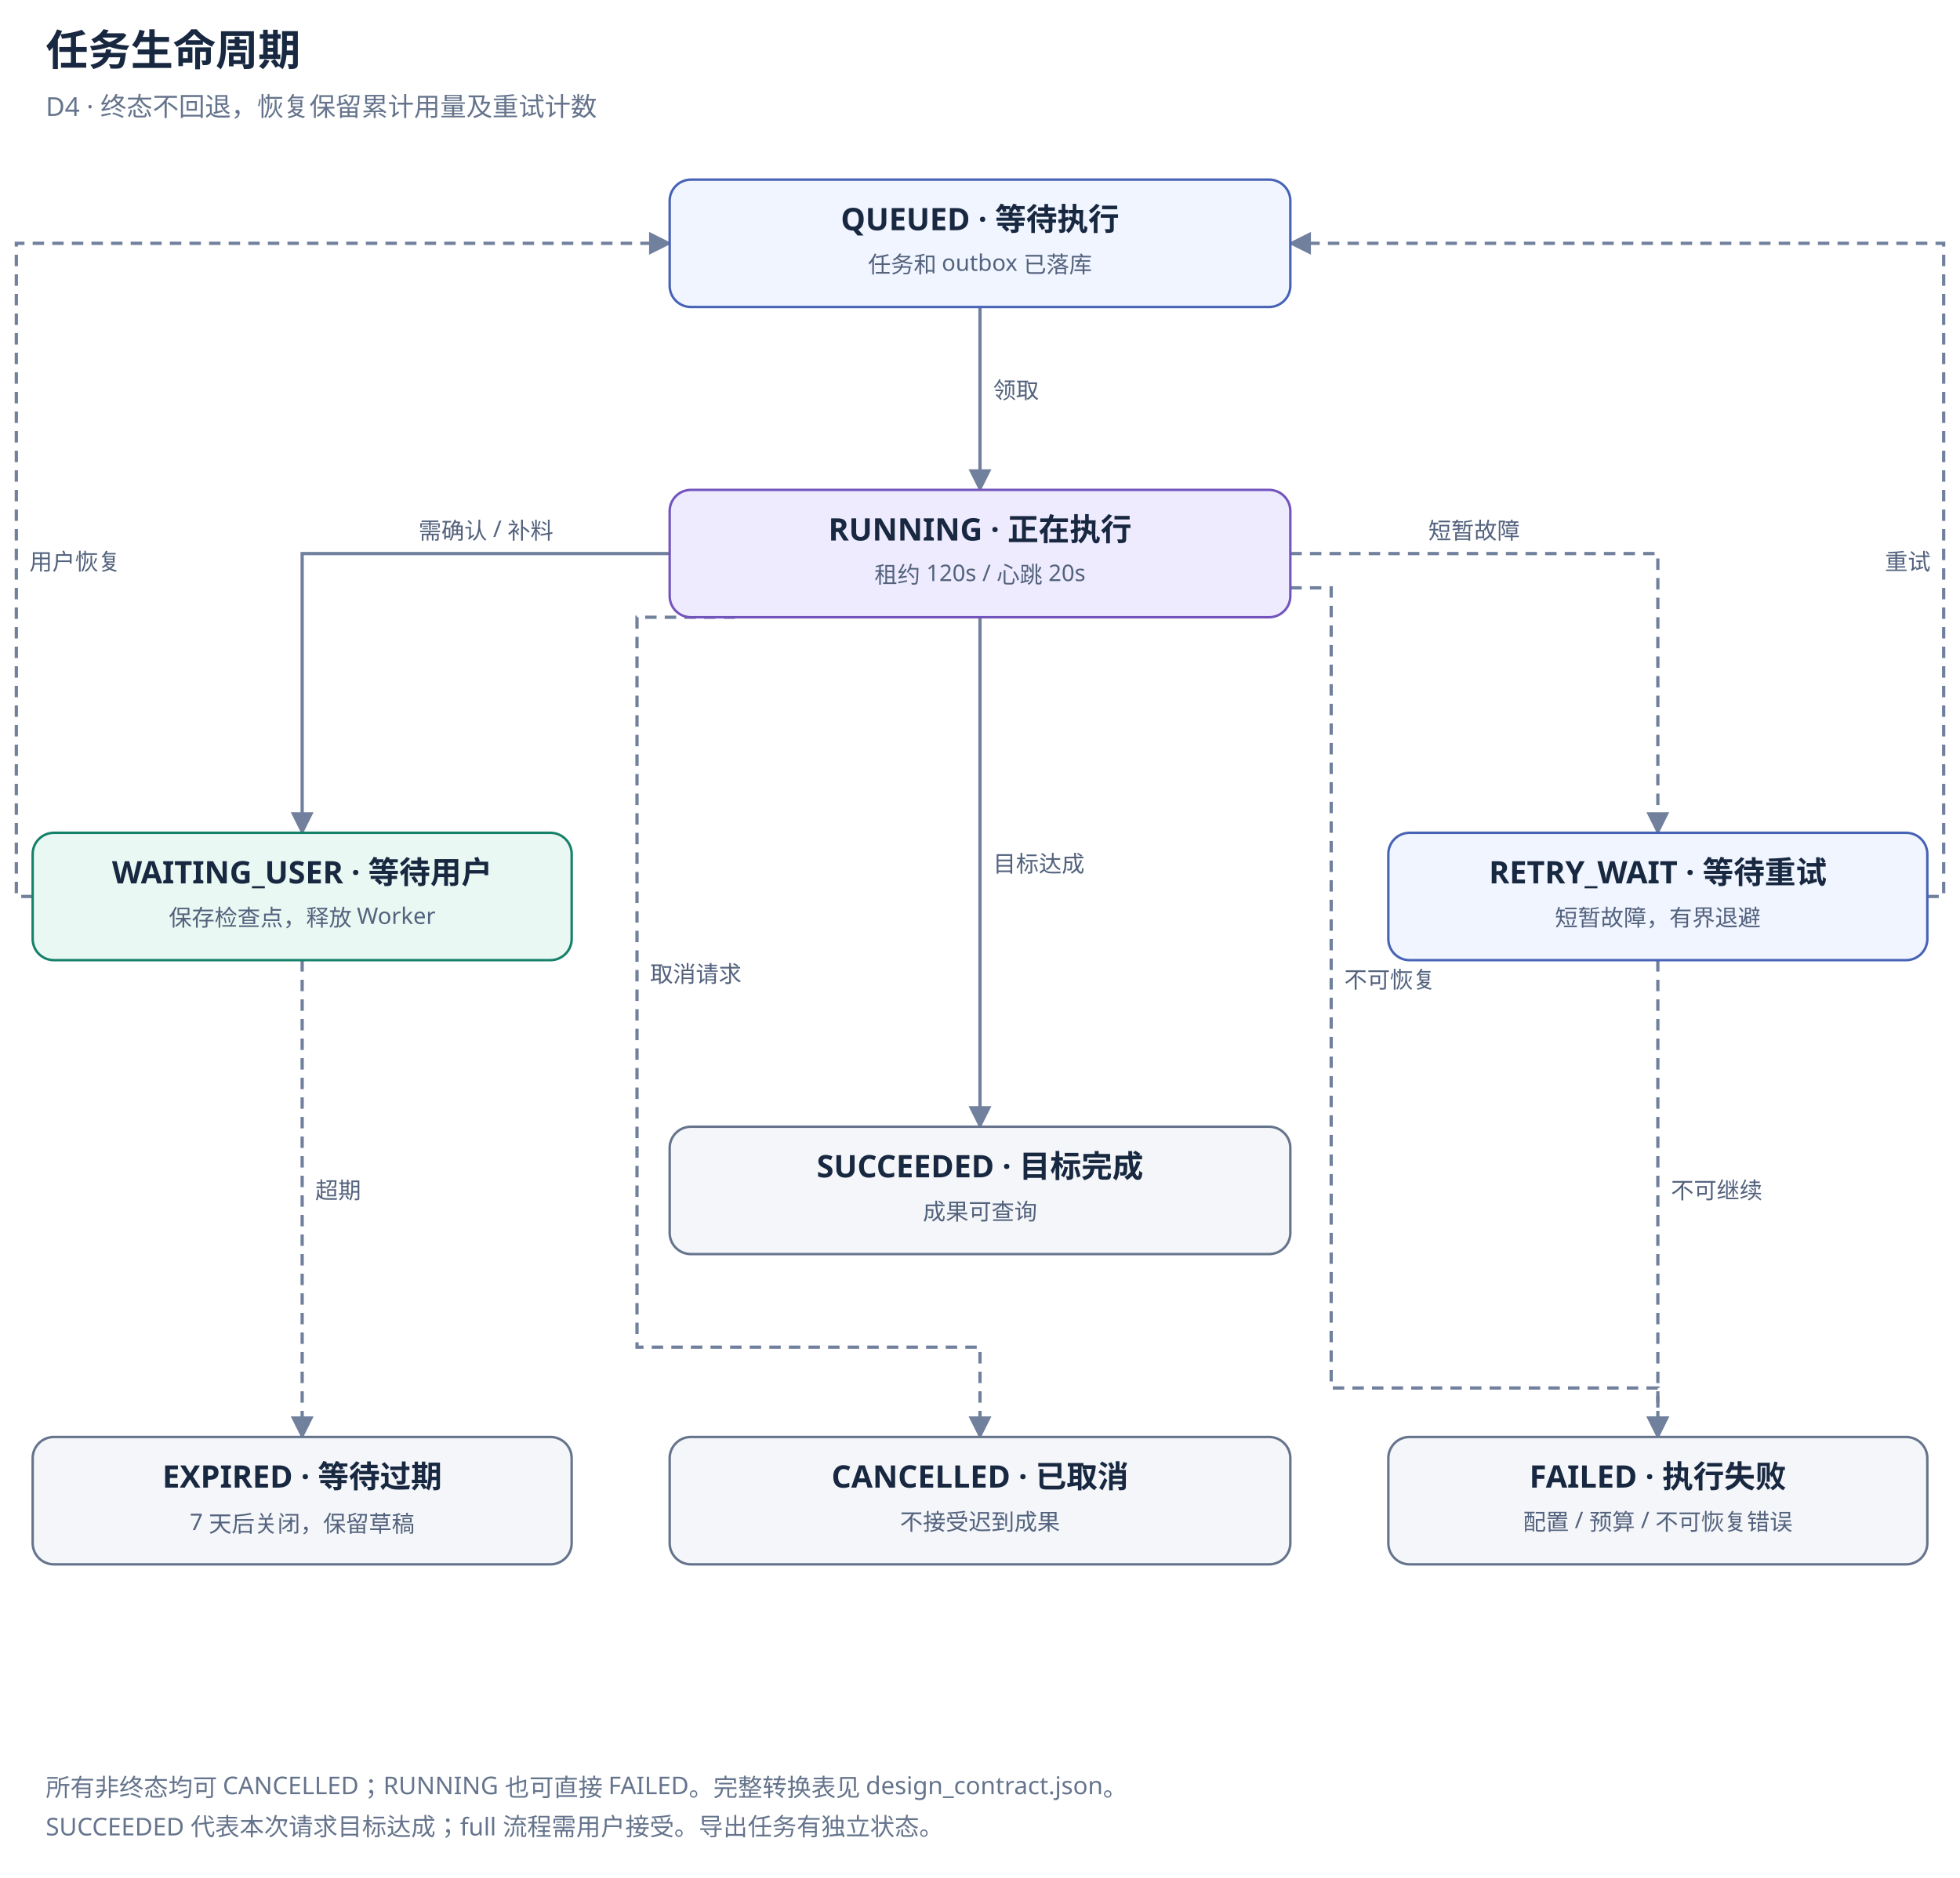
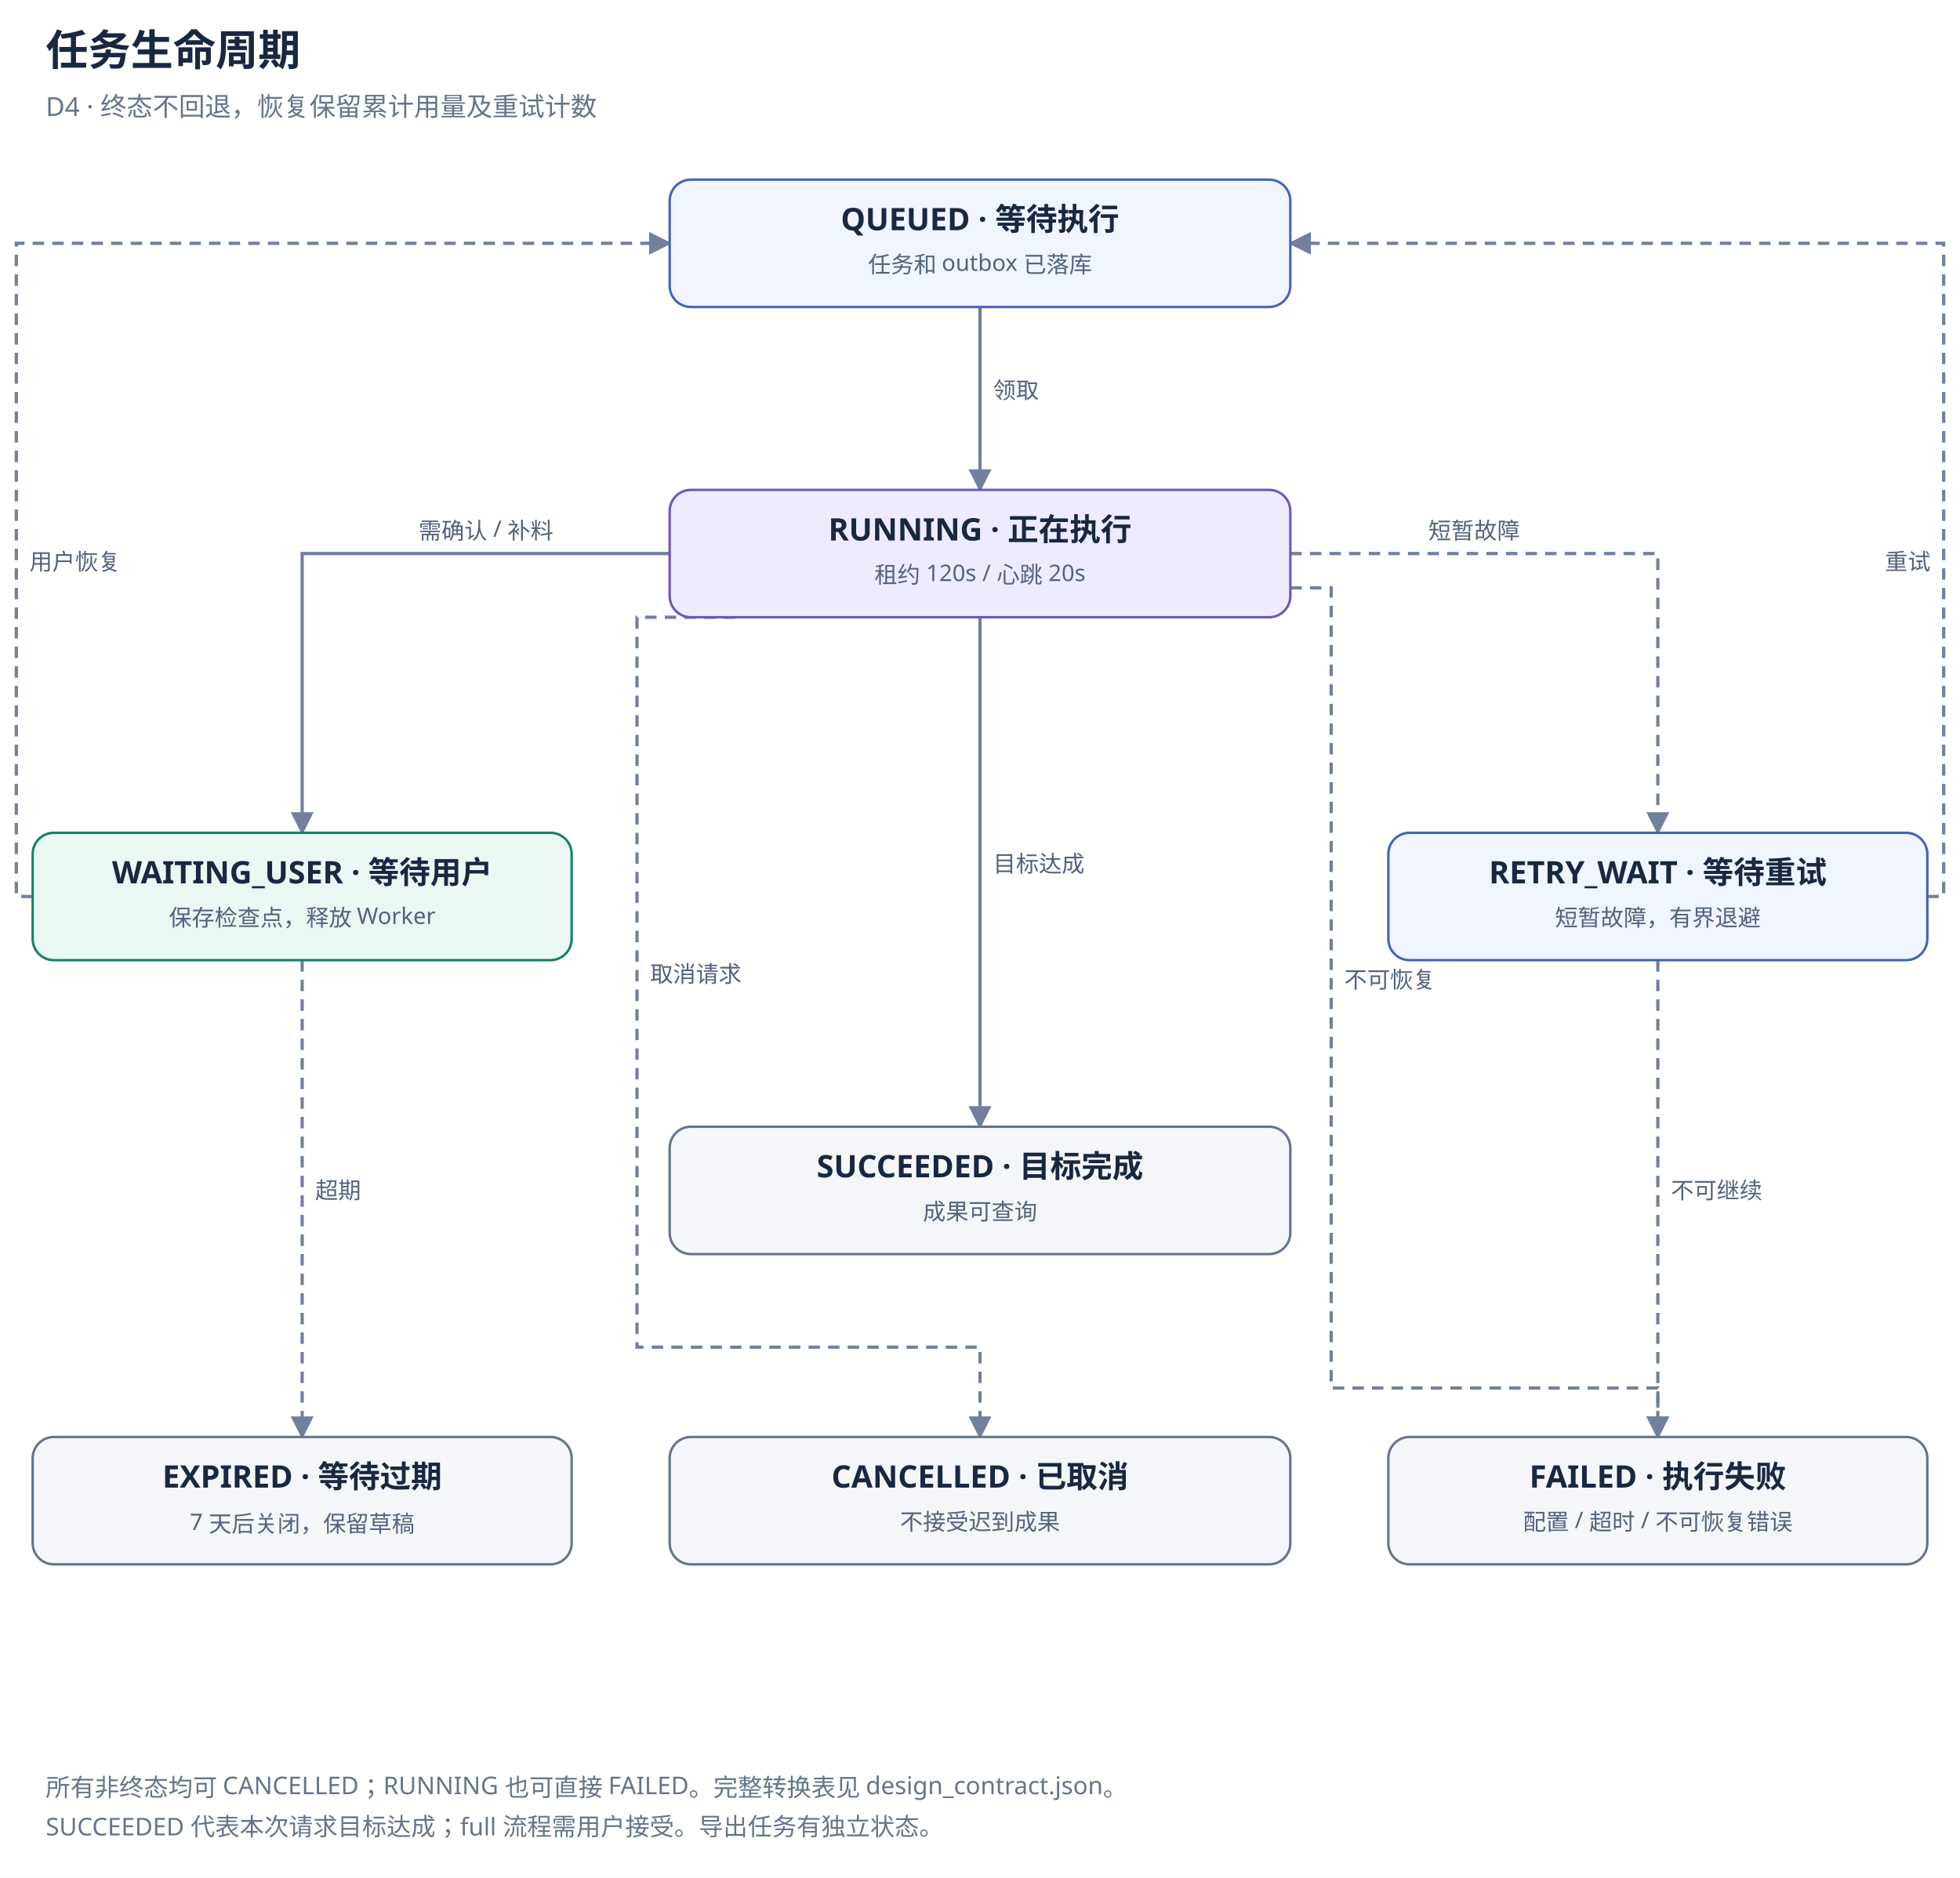
<svg xmlns="http://www.w3.org/2000/svg" width="1200" height="1150" viewBox="0 0 1200 1150" role="img" aria-labelledby="title desc">
  <defs>
    <marker id="arrow" viewBox="0 0 10 10" refX="9" refY="5" markerWidth="7" markerHeight="7" orient="auto-start-reverse">
      <path d="M0 0 L10 5 L0 10z" fill="#71809c" />
    </marker>
  </defs>
  <rect width="100%" height="100%" fill="#ffffff" />
  <g font-family="PingFang SC, Microsoft YaHei, sans-serif">
    <text x="28" y="40" font-size="26" font-weight="700" fill="#182841">任务生命周期</text>
    <text x="28" y="71" font-size="16" fill="#65748c">D4 · 终态不回退，恢复保留累计用量及重试计数</text>
    <polyline points="600,188 600,300" fill="none" stroke="#71809c" stroke-width="2" marker-end="url(#arrow)" />
    <text x="608.0" y="244.0" font-size="14" text-anchor="start" fill="#53627d" stroke="white" stroke-width="5" paint-order="stroke">领取</text>
    <polyline points="410,339 185,339 185,510" fill="none" stroke="#71809c" stroke-width="2" marker-end="url(#arrow)" />
    <text x="297.5" y="330.0" font-size="14" text-anchor="middle" fill="#53627d" stroke="white" stroke-width="5" paint-order="stroke">需确认 / 补料</text>
    <polyline points="20,549 10,549 10,149 410,149" fill="none" stroke="#71809c" stroke-width="2" stroke-dasharray="7 5" marker-end="url(#arrow)" />
    <text x="18.0" y="349.0" font-size="14" text-anchor="start" fill="#53627d" stroke="white" stroke-width="5" paint-order="stroke">用户恢复</text>
    <polyline points="790,339 1015,339 1015,510" fill="none" stroke="#71809c" stroke-width="2" stroke-dasharray="7 5" marker-end="url(#arrow)" />
    <text x="902.5" y="330.0" font-size="14" text-anchor="middle" fill="#53627d" stroke="white" stroke-width="5" paint-order="stroke">短暂故障</text>
    <polyline points="1180,549 1190,549 1190,149 790,149" fill="none" stroke="#71809c" stroke-width="2" stroke-dasharray="7 5" marker-end="url(#arrow)" />
    <text x="1182.0" y="349.0" font-size="14" text-anchor="end" fill="#53627d" stroke="white" stroke-width="5" paint-order="stroke">重试</text>
    <polyline points="600,378 600,690" fill="none" stroke="#71809c" stroke-width="2" marker-end="url(#arrow)" />
    <text x="608.0" y="534.0" font-size="14" text-anchor="start" fill="#53627d" stroke="white" stroke-width="5" paint-order="stroke">目标达成</text>
    <polyline points="450,378 390,378 390,825 600,825 600,880" fill="none" stroke="#71809c" stroke-width="2" stroke-dasharray="7 5" marker-end="url(#arrow)" />
    <text x="398.0" y="601.5" font-size="14" text-anchor="start" fill="#53627d" stroke="white" stroke-width="5" paint-order="stroke">取消请求</text>
    <polyline points="185,588 185,880" fill="none" stroke="#71809c" stroke-width="2" stroke-dasharray="7 5" marker-end="url(#arrow)" />
    <text x="193.0" y="734.0" font-size="14" text-anchor="start" fill="#53627d" stroke="white" stroke-width="5" paint-order="stroke">超期</text>
    <polyline points="1015,588 1015,880" fill="none" stroke="#71809c" stroke-width="2" stroke-dasharray="7 5" marker-end="url(#arrow)" />
    <text x="1023.0" y="734.0" font-size="14" text-anchor="start" fill="#53627d" stroke="white" stroke-width="5" paint-order="stroke">不可继续</text>
    <polyline points="790,360 815,360 815,850 1015,850 1015,880" fill="none" stroke="#71809c" stroke-width="2" stroke-dasharray="7 5" marker-end="url(#arrow)" />
    <text x="823.0" y="605.0" font-size="14" text-anchor="start" fill="#53627d" stroke="white" stroke-width="5" paint-order="stroke">不可恢复</text>
    <rect x="410" y="110" width="380" height="78" rx="13" fill="#f0f5ff" stroke="#4763b6" stroke-width="1.5" />
    <text x="600.0" y="141" text-anchor="middle" font-size="19" font-weight="600" fill="#182841">QUEUED · 等待执行</text>
    <text x="600.0" y="167" text-anchor="middle" font-size="14" fill="#53627d">任务和 outbox 已落库</text>
    <rect x="410" y="300" width="380" height="78" rx="13" fill="#eeebff" stroke="#7354bd" stroke-width="1.5" />
    <text x="600.0" y="331" text-anchor="middle" font-size="19" font-weight="600" fill="#182841">RUNNING · 正在执行</text>
    <text x="600.0" y="357" text-anchor="middle" font-size="14" fill="#53627d">租约 120s / 心跳 20s</text>
    <rect x="20" y="510" width="330" height="78" rx="13" fill="#eaf8f3" stroke="#15816a" stroke-width="1.5" />
    <text x="185.0" y="541" text-anchor="middle" font-size="19" font-weight="600" fill="#182841">WAITING_USER · 等待用户</text>
    <text x="185.0" y="567" text-anchor="middle" font-size="14" fill="#53627d">保存检查点，释放 Worker</text>
    <rect x="850" y="510" width="330" height="78" rx="13" fill="#f0f5ff" stroke="#4763b6" stroke-width="1.5" />
    <text x="1015.0" y="541" text-anchor="middle" font-size="19" font-weight="600" fill="#182841">RETRY_WAIT · 等待重试</text>
    <text x="1015.0" y="567" text-anchor="middle" font-size="14" fill="#53627d">短暂故障，有界退避</text>
    <rect x="410" y="690" width="380" height="78" rx="13" fill="#f4f6f9" stroke="#65748c" stroke-width="1.5" />
    <text x="600.0" y="721" text-anchor="middle" font-size="19" font-weight="600" fill="#182841">SUCCEEDED · 目标完成</text>
    <text x="600.0" y="747" text-anchor="middle" font-size="14" fill="#53627d">成果可查询</text>
    <rect x="20" y="880" width="330" height="78" rx="13" fill="#f4f6f9" stroke="#65748c" stroke-width="1.5" />
    <text x="185.0" y="911" text-anchor="middle" font-size="19" font-weight="600" fill="#182841">EXPIRED · 等待过期</text>
    <text x="185.0" y="937" text-anchor="middle" font-size="14" fill="#53627d">7 天后关闭，保留草稿</text>
    <rect x="410" y="880" width="380" height="78" rx="13" fill="#f4f6f9" stroke="#65748c" stroke-width="1.5" />
    <text x="600.0" y="911" text-anchor="middle" font-size="19" font-weight="600" fill="#182841">CANCELLED · 已取消</text>
    <text x="600.0" y="937" text-anchor="middle" font-size="14" fill="#53627d">不接受迟到成果</text>
    <rect x="850" y="880" width="330" height="78" rx="13" fill="#f4f6f9" stroke="#65748c" stroke-width="1.5" />
    <text x="1015.0" y="911" text-anchor="middle" font-size="19" font-weight="600" fill="#182841">FAILED · 执行失败</text>
-     <text x="1015.0" y="937" text-anchor="middle" font-size="14" fill="#53627d">配置 / 预算 / 不可恢复错误</text>
+     <text x="1015.0" y="937" text-anchor="middle" font-size="14" fill="#53627d">配置 / 超时 / 不可恢复错误</text>
    <text x="28" y="1100" font-size="15" fill="#65748c">所有非终态均可 CANCELLED；RUNNING 也可直接 FAILED。完整转换表见 design_contract.json。</text>
    <text x="28" y="1124" font-size="15" fill="#65748c">SUCCEEDED 代表本次请求目标达成；full 流程需用户接受。导出任务有独立状态。</text>
  </g>
</svg>
